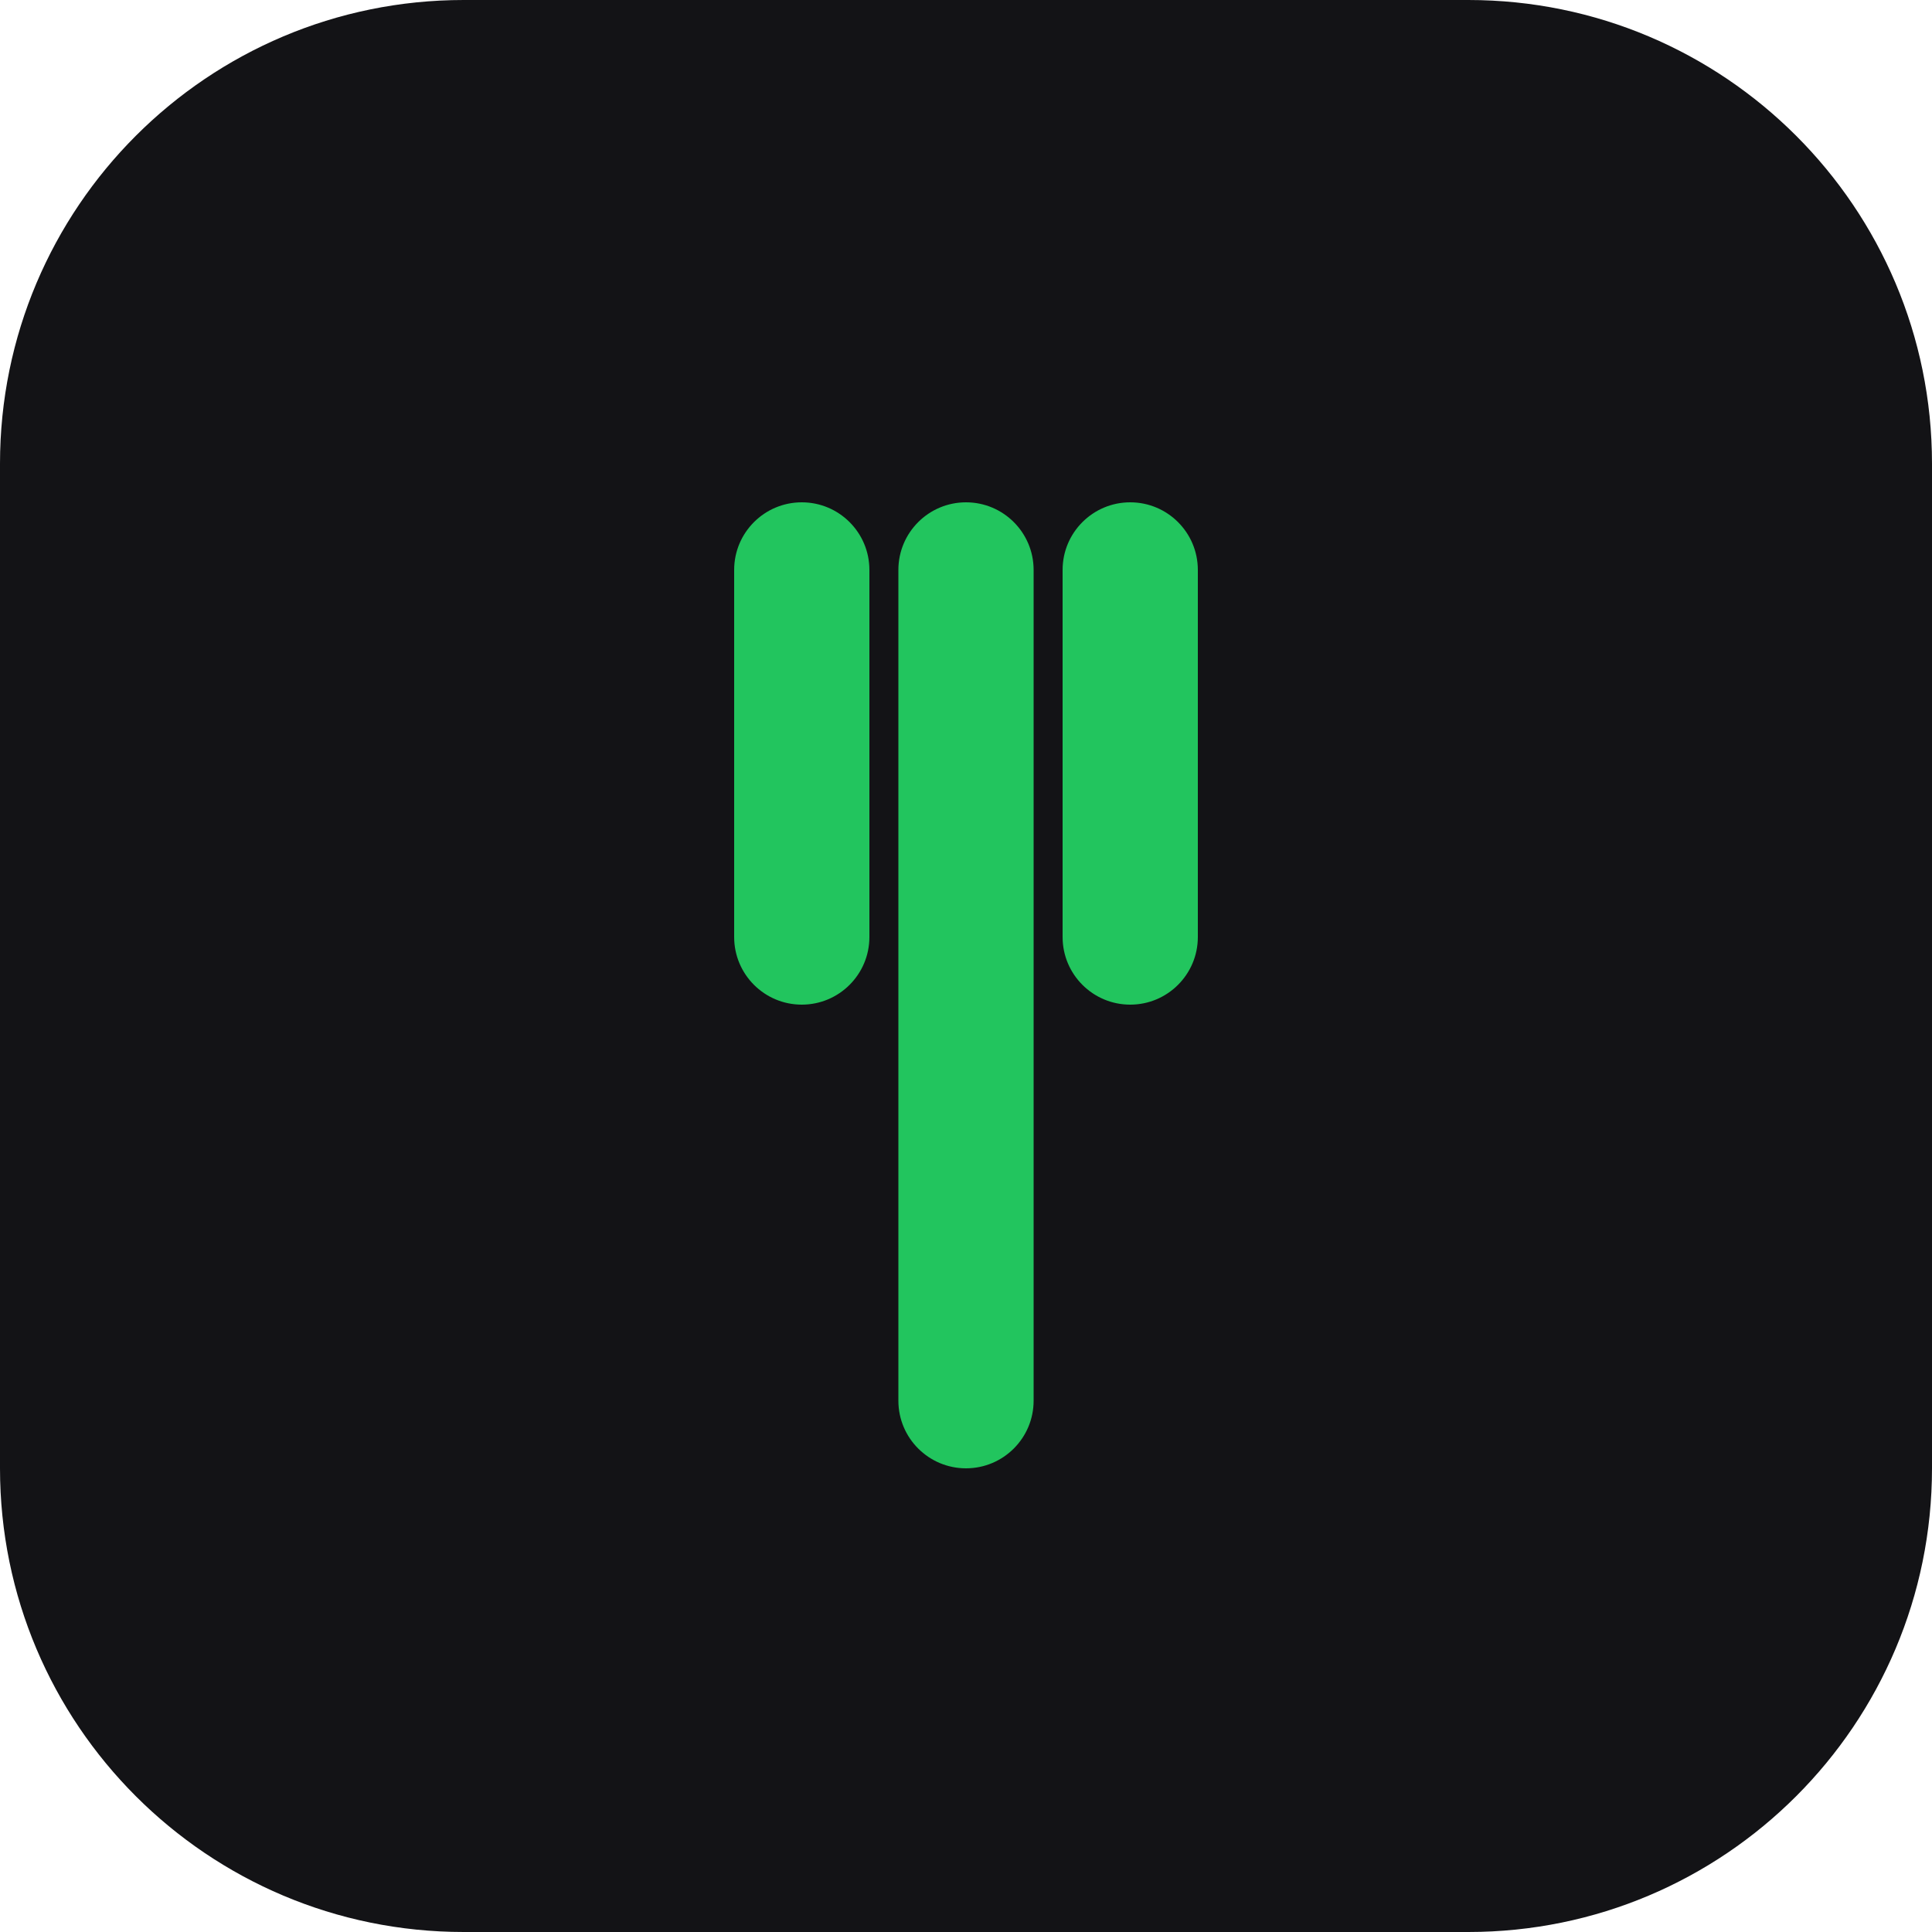
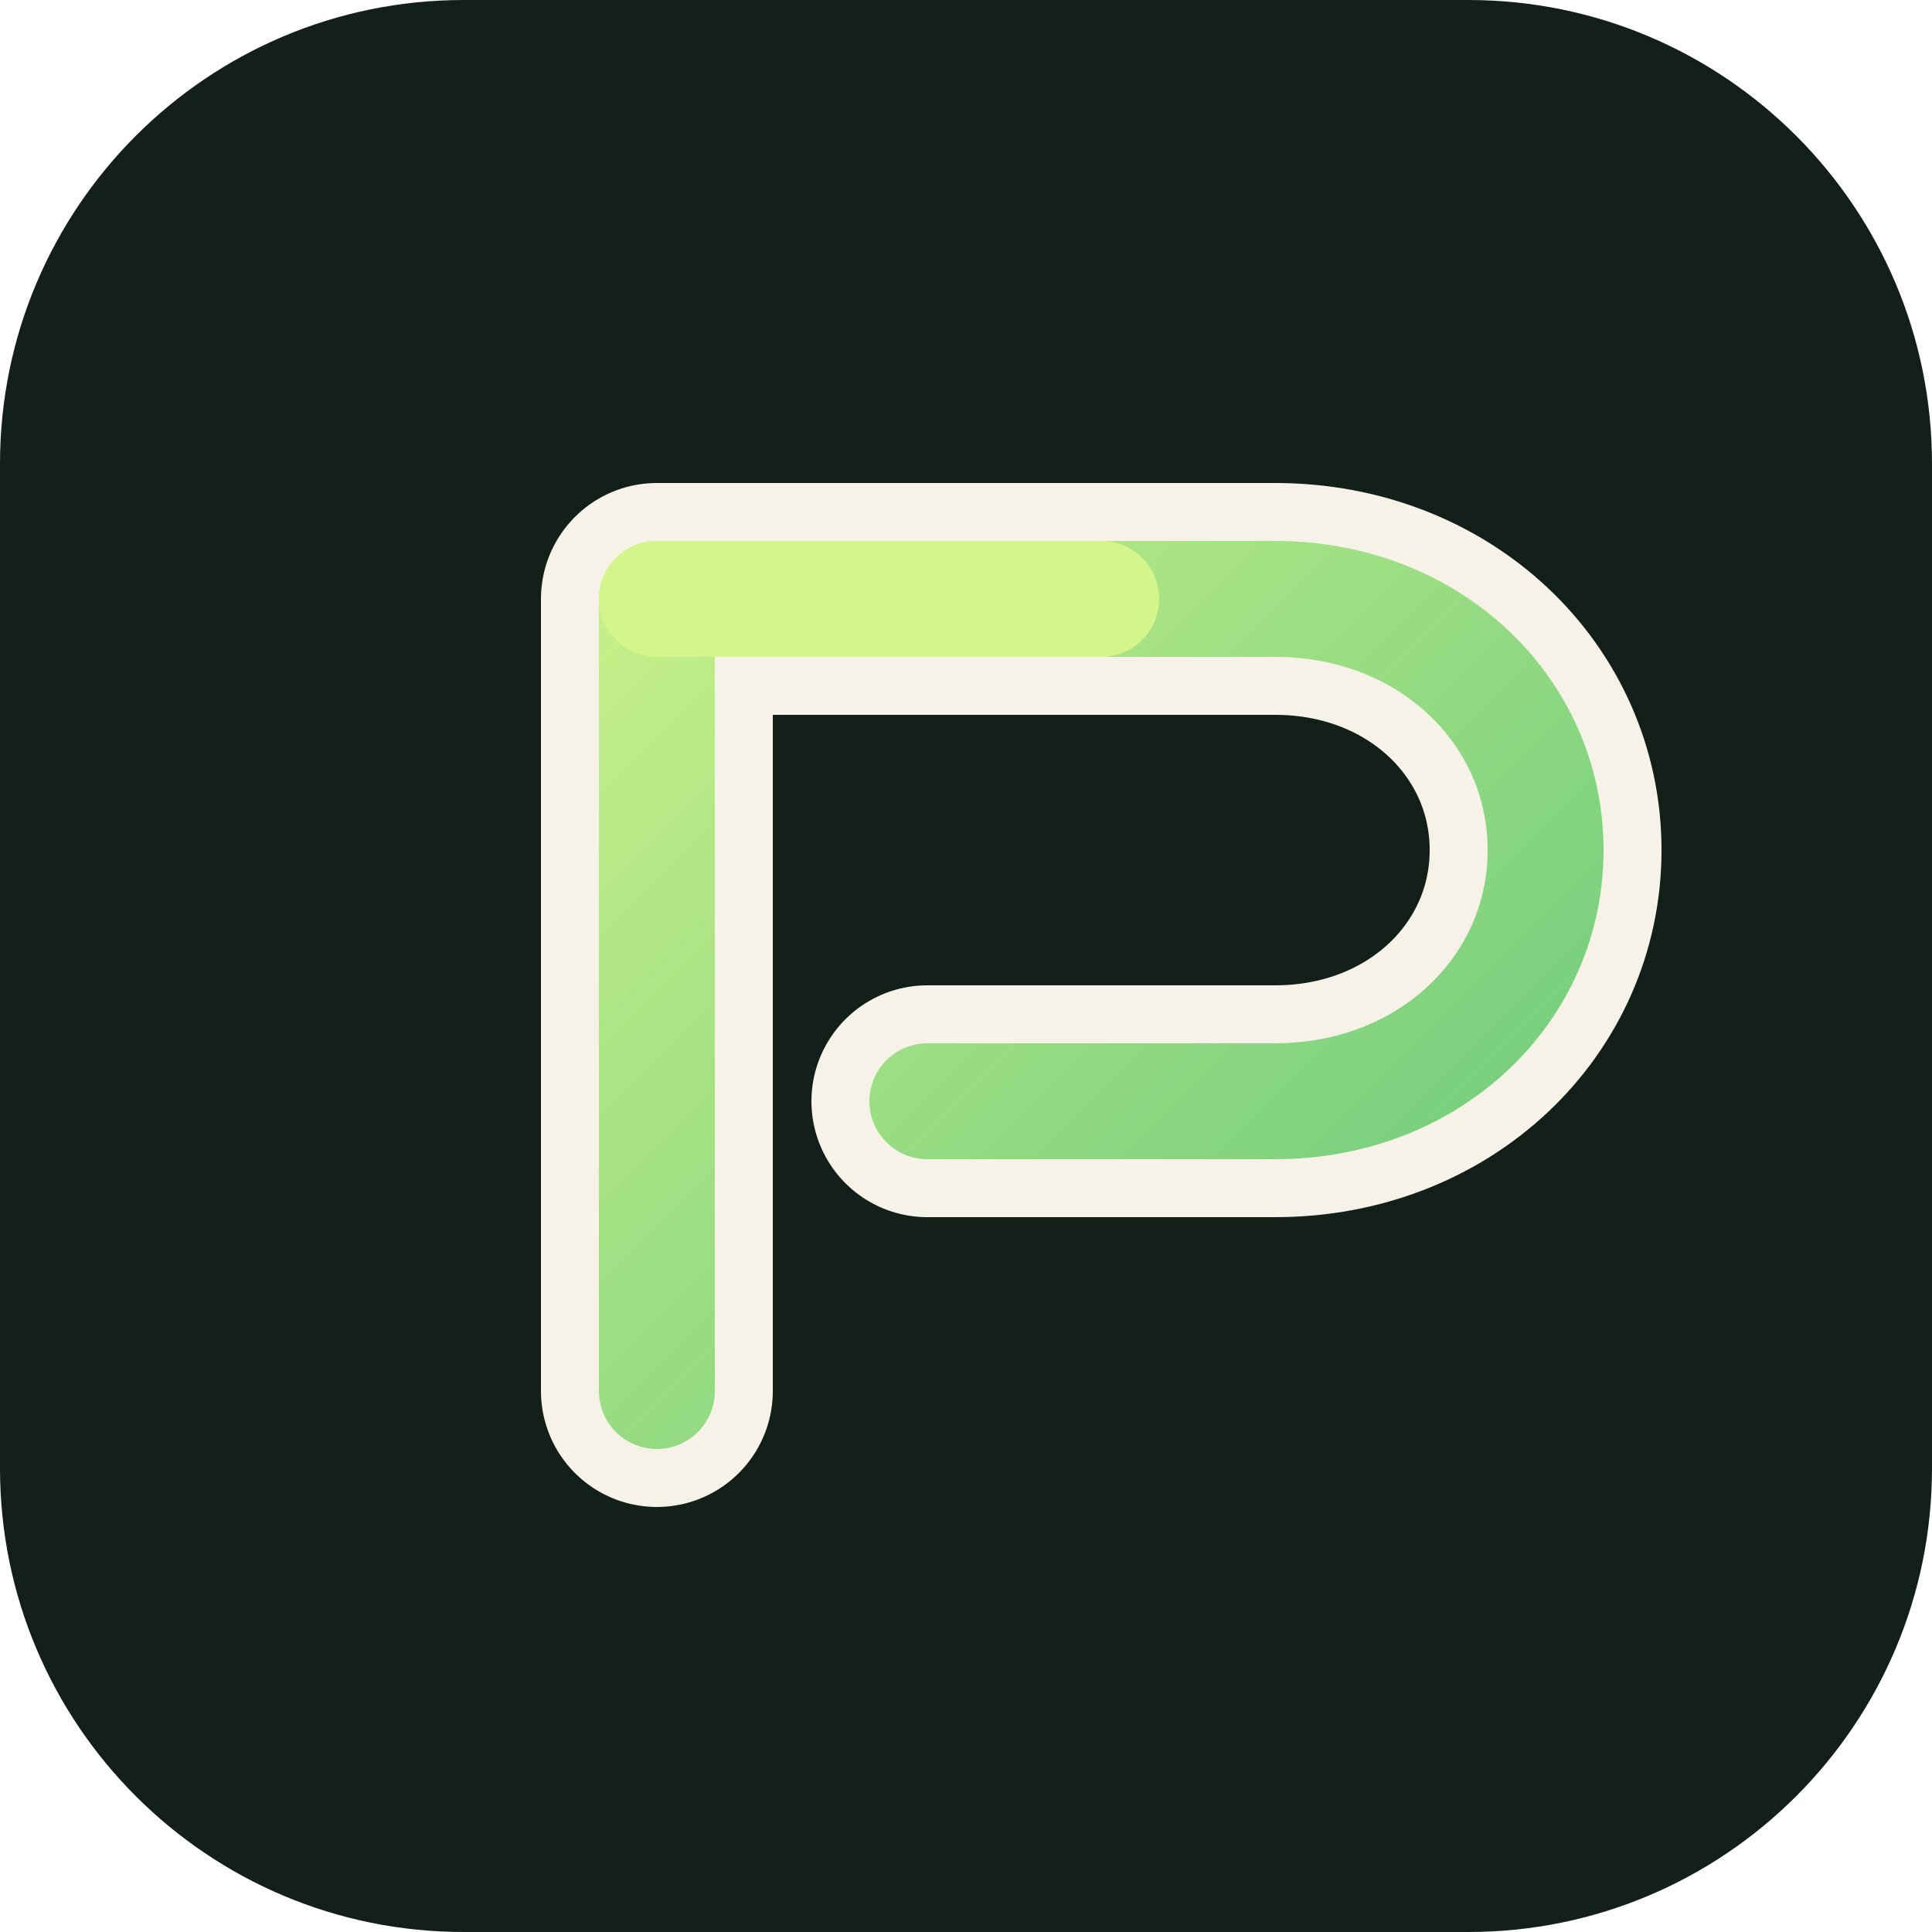
<svg xmlns="http://www.w3.org/2000/svg" viewBox="0 0 100 100">
-   <rect width="100" height="100" rx="24" fill="#131316" />
-   <rect x="38" y="26" width="7" height="26" rx="3.5" fill="#22c55e" />
-   <rect x="46.5" y="26" width="7" height="50" rx="3.5" fill="#22c55e" />
-   <rect x="55" y="26" width="7" height="26" rx="3.5" fill="#22c55e" />
+   <defs>
+     <linearGradient id="forq-ribbon" x1="24" y1="25" x2="76" y2="77" gradientUnits="userSpaceOnUse">
+       <stop stop-color="#D4F58B" />
+       <stop offset="1" stop-color="#65C77B" />
+     </linearGradient>
+   </defs>
+   <rect width="100" height="100" rx="24" fill="#122019" />
+   <path d="M34 72V31h32c8 0 14 5.8 14 13s-6 13-14 13H48" fill="none" stroke="#F6F2E8" stroke-width="12" stroke-linecap="round" stroke-linejoin="round" />
+   <path d="M34 72V31h32c8 0 14 5.8 14 13s-6 13-14 13H48" fill="none" stroke="url(#forq-ribbon)" stroke-width="6" stroke-linecap="round" stroke-linejoin="round" />
+   <path d="M34 31h23" stroke="#D4F58B" stroke-width="6" stroke-linecap="round" />
</svg>
